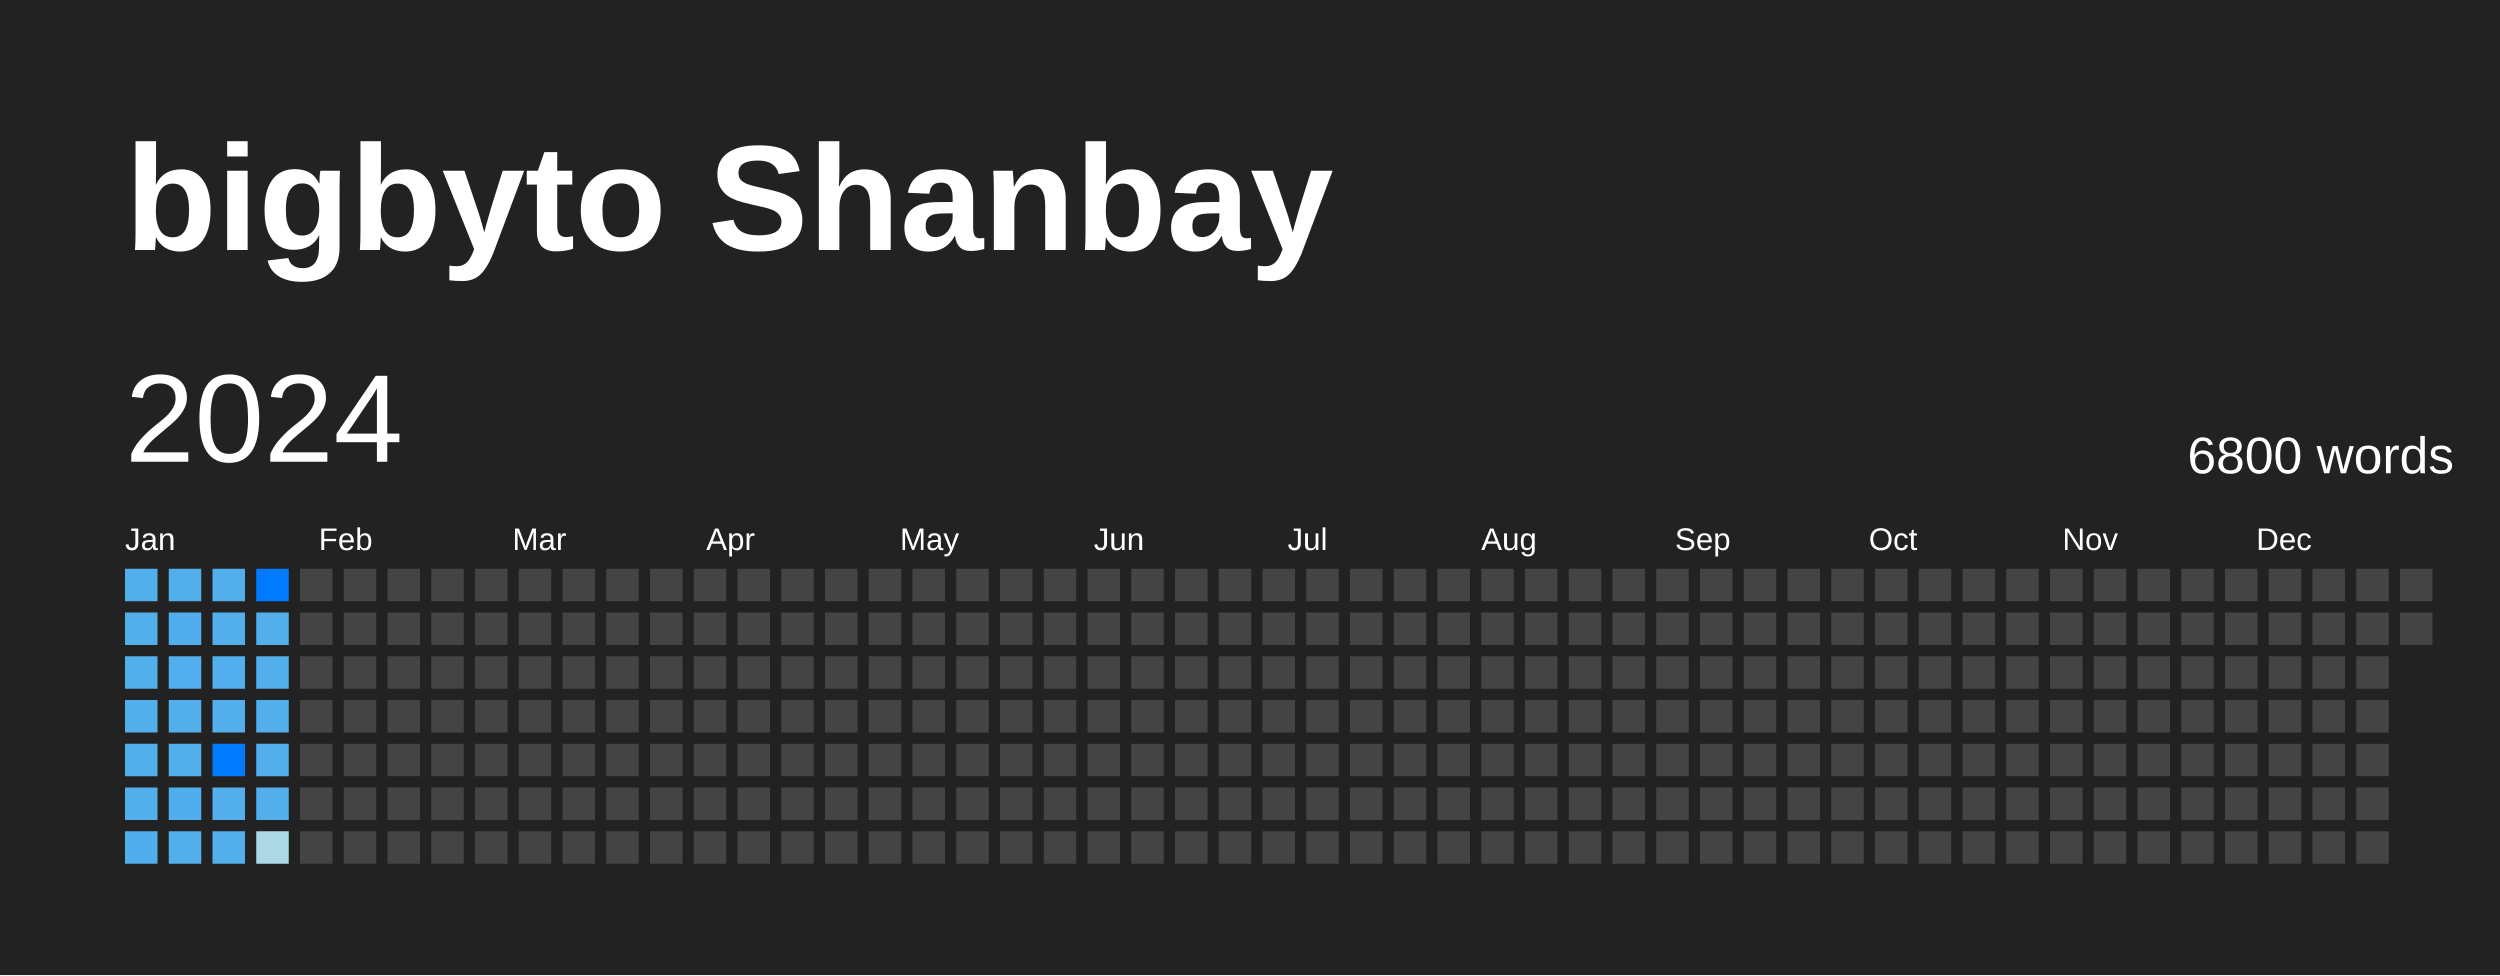
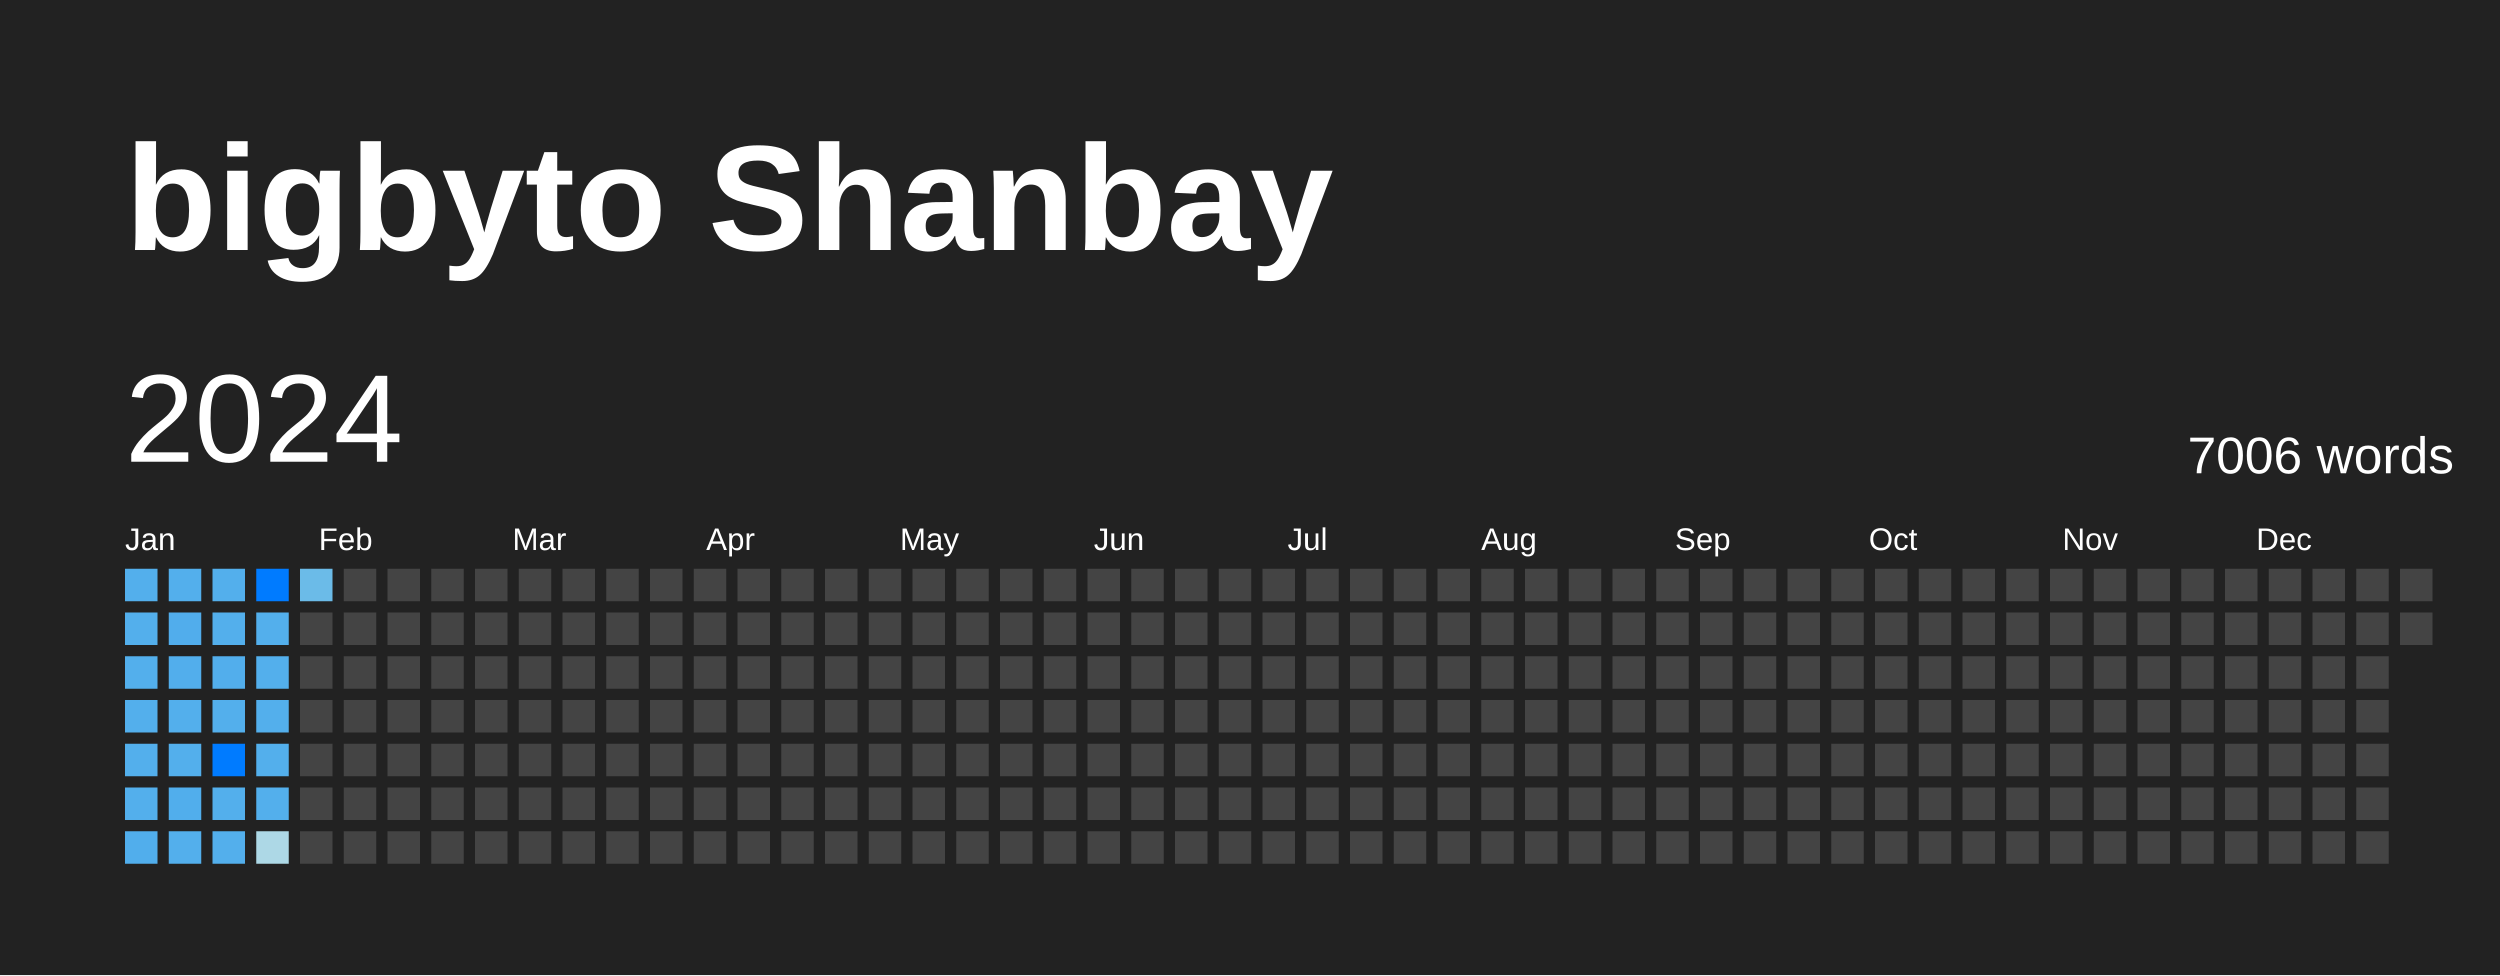
<svg xmlns="http://www.w3.org/2000/svg" baseProfile="full" height="78mm" version="1.1" viewBox="0,0,200,78" width="200mm">
  <defs />
  <rect fill="#222222" height="78" width="200" x="0" y="0" />
  <text fill="#FFFFFF" style="font-size:12px; font-family:Arial; font-weight:bold;" x="10" y="20">bigbyto Shanbay</text>
  <text dominant-baseline="hanging" fill="#FFFFFF" style="font-size:10.0px; font-family:Arial;" x="10" y="30">2024</text>
-   <text dominant-baseline="hanging" fill="#FFFFFF" style="font-size:4.125px; font-family:Arial;" x="175" y="35">6800 words</text>
+   <text dominant-baseline="hanging" fill="#FFFFFF" style="font-size:4.125px; font-family:Arial;" x="175" y="35">7006 words</text>
  <text fill="#FFFFFF" style="font-size:2.5px; font-family:Arial" x="10.0" y="44">Jan</text>
  <text fill="#FFFFFF" style="font-size:2.5px; font-family:Arial" x="25.5" y="44">Feb</text>
  <text fill="#FFFFFF" style="font-size:2.5px; font-family:Arial" x="41.0" y="44">Mar</text>
  <text fill="#FFFFFF" style="font-size:2.5px; font-family:Arial" x="56.5" y="44">Apr</text>
  <text fill="#FFFFFF" style="font-size:2.5px; font-family:Arial" x="72.0" y="44">May</text>
  <text fill="#FFFFFF" style="font-size:2.5px; font-family:Arial" x="87.5" y="44">Jun</text>
  <text fill="#FFFFFF" style="font-size:2.5px; font-family:Arial" x="103.0" y="44">Jul</text>
  <text fill="#FFFFFF" style="font-size:2.5px; font-family:Arial" x="118.5" y="44">Aug</text>
  <text fill="#FFFFFF" style="font-size:2.5px; font-family:Arial" x="134.0" y="44">Sep</text>
  <text fill="#FFFFFF" style="font-size:2.5px; font-family:Arial" x="149.5" y="44">Oct</text>
  <text fill="#FFFFFF" style="font-size:2.5px; font-family:Arial" x="165.0" y="44">Nov</text>
  <text fill="#FFFFFF" style="font-size:2.5px; font-family:Arial" x="180.5" y="44">Dec</text>
  <rect fill="#53afec" height="2.6" width="2.6" x="10.0" y="45.5" />
  <rect fill="#53afec" height="2.6" width="2.6" x="10.0" y="49.0" />
  <rect fill="#53afec" height="2.6" width="2.6" x="10.0" y="52.5" />
  <rect fill="#53afec" height="2.6" width="2.6" x="10.0" y="56.0" />
  <rect fill="#53afec" height="2.6" width="2.6" x="10.0" y="59.5" />
  <rect fill="#53afec" height="2.6" width="2.6" x="10.0" y="63.0" />
  <rect fill="#51aeec" height="2.6" width="2.6" x="10.0" y="66.5" />
  <rect fill="#53afec" height="2.6" width="2.6" x="13.5" y="45.5" />
  <rect fill="#51adec" height="2.6" width="2.6" x="13.5" y="49.0" />
  <rect fill="#52aeec" height="2.6" width="2.6" x="13.5" y="52.5" />
  <rect fill="#53afec" height="2.6" width="2.6" x="13.5" y="56.0" />
  <rect fill="#53afec" height="2.6" width="2.6" x="13.5" y="59.5" />
  <rect fill="#51aeec" height="2.6" width="2.6" x="13.5" y="63.0" />
  <rect fill="#53afec" height="2.6" width="2.6" x="13.5" y="66.5" />
  <rect fill="#53afec" height="2.6" width="2.6" x="17.0" y="45.5" />
  <rect fill="#53afec" height="2.6" width="2.6" x="17.0" y="49.0" />
  <rect fill="#52aeec" height="2.6" width="2.6" x="17.0" y="52.5" />
  <rect fill="#53afec" height="2.6" width="2.6" x="17.0" y="56.0" />
  <rect fill="#007BFF" height="2.6" width="2.6" x="17.0" y="59.5" />
  <rect fill="#53afec" height="2.6" width="2.6" x="17.0" y="63.0" />
  <rect fill="#53afec" height="2.6" width="2.6" x="17.0" y="66.5" />
  <rect fill="#007BFF" height="2.6" width="2.6" x="20.5" y="45.5" />
  <rect fill="#53afec" height="2.6" width="2.6" x="20.5" y="49.0" />
  <rect fill="#53afec" height="2.6" width="2.6" x="20.5" y="52.5" />
  <rect fill="#53afec" height="2.6" width="2.6" x="20.5" y="56.0" />
  <rect fill="#53afec" height="2.6" width="2.6" x="20.5" y="59.5" />
  <rect fill="#53afec" height="2.6" width="2.6" x="20.5" y="63.0" />
  <rect fill="#add8e6" height="2.6" width="2.6" x="20.5" y="66.5" />
-   <rect fill="#444444" height="2.6" width="2.6" x="24.0" y="45.5" />
+   <rect fill="#6bbbe8" height="2.6" width="2.6" x="24.0" y="45.5" />
  <rect fill="#444444" height="2.6" width="2.6" x="24.0" y="49.0" />
  <rect fill="#444444" height="2.6" width="2.6" x="24.0" y="52.5" />
  <rect fill="#444444" height="2.6" width="2.6" x="24.0" y="56.0" />
  <rect fill="#444444" height="2.6" width="2.6" x="24.0" y="59.5" />
  <rect fill="#444444" height="2.6" width="2.6" x="24.0" y="63.0" />
  <rect fill="#444444" height="2.6" width="2.6" x="24.0" y="66.5" />
  <rect fill="#444444" height="2.6" width="2.6" x="27.5" y="45.5" />
  <rect fill="#444444" height="2.6" width="2.6" x="27.5" y="49.0" />
  <rect fill="#444444" height="2.6" width="2.6" x="27.5" y="52.5" />
  <rect fill="#444444" height="2.6" width="2.6" x="27.5" y="56.0" />
  <rect fill="#444444" height="2.6" width="2.6" x="27.5" y="59.5" />
  <rect fill="#444444" height="2.6" width="2.6" x="27.5" y="63.0" />
  <rect fill="#444444" height="2.6" width="2.6" x="27.5" y="66.5" />
  <rect fill="#444444" height="2.6" width="2.6" x="31.0" y="45.5" />
  <rect fill="#444444" height="2.6" width="2.6" x="31.0" y="49.0" />
  <rect fill="#444444" height="2.6" width="2.6" x="31.0" y="52.5" />
  <rect fill="#444444" height="2.6" width="2.6" x="31.0" y="56.0" />
  <rect fill="#444444" height="2.6" width="2.6" x="31.0" y="59.5" />
  <rect fill="#444444" height="2.6" width="2.6" x="31.0" y="63.0" />
  <rect fill="#444444" height="2.6" width="2.6" x="31.0" y="66.5" />
  <rect fill="#444444" height="2.6" width="2.6" x="34.5" y="45.5" />
  <rect fill="#444444" height="2.6" width="2.6" x="34.5" y="49.0" />
  <rect fill="#444444" height="2.6" width="2.6" x="34.5" y="52.5" />
  <rect fill="#444444" height="2.6" width="2.6" x="34.5" y="56.0" />
  <rect fill="#444444" height="2.6" width="2.6" x="34.5" y="59.5" />
  <rect fill="#444444" height="2.6" width="2.6" x="34.5" y="63.0" />
  <rect fill="#444444" height="2.6" width="2.6" x="34.5" y="66.5" />
  <rect fill="#444444" height="2.6" width="2.6" x="38.0" y="45.5" />
  <rect fill="#444444" height="2.6" width="2.6" x="38.0" y="49.0" />
  <rect fill="#444444" height="2.6" width="2.6" x="38.0" y="52.5" />
  <rect fill="#444444" height="2.6" width="2.6" x="38.0" y="56.0" />
  <rect fill="#444444" height="2.6" width="2.6" x="38.0" y="59.5" />
  <rect fill="#444444" height="2.6" width="2.6" x="38.0" y="63.0" />
  <rect fill="#444444" height="2.6" width="2.6" x="38.0" y="66.5" />
  <rect fill="#444444" height="2.6" width="2.6" x="41.5" y="45.5" />
  <rect fill="#444444" height="2.6" width="2.6" x="41.5" y="49.0" />
  <rect fill="#444444" height="2.6" width="2.6" x="41.5" y="52.5" />
  <rect fill="#444444" height="2.6" width="2.6" x="41.5" y="56.0" />
  <rect fill="#444444" height="2.6" width="2.6" x="41.5" y="59.5" />
  <rect fill="#444444" height="2.6" width="2.6" x="41.5" y="63.0" />
  <rect fill="#444444" height="2.6" width="2.6" x="41.5" y="66.5" />
  <rect fill="#444444" height="2.6" width="2.6" x="45.0" y="45.5" />
  <rect fill="#444444" height="2.6" width="2.6" x="45.0" y="49.0" />
  <rect fill="#444444" height="2.6" width="2.6" x="45.0" y="52.5" />
  <rect fill="#444444" height="2.6" width="2.6" x="45.0" y="56.0" />
  <rect fill="#444444" height="2.6" width="2.6" x="45.0" y="59.5" />
  <rect fill="#444444" height="2.6" width="2.6" x="45.0" y="63.0" />
  <rect fill="#444444" height="2.6" width="2.6" x="45.0" y="66.5" />
  <rect fill="#444444" height="2.6" width="2.6" x="48.5" y="45.5" />
  <rect fill="#444444" height="2.6" width="2.6" x="48.5" y="49.0" />
  <rect fill="#444444" height="2.6" width="2.6" x="48.5" y="52.5" />
  <rect fill="#444444" height="2.6" width="2.6" x="48.5" y="56.0" />
  <rect fill="#444444" height="2.6" width="2.6" x="48.5" y="59.5" />
  <rect fill="#444444" height="2.6" width="2.6" x="48.5" y="63.0" />
  <rect fill="#444444" height="2.6" width="2.6" x="48.5" y="66.5" />
  <rect fill="#444444" height="2.6" width="2.6" x="52.0" y="45.5" />
  <rect fill="#444444" height="2.6" width="2.6" x="52.0" y="49.0" />
  <rect fill="#444444" height="2.6" width="2.6" x="52.0" y="52.5" />
  <rect fill="#444444" height="2.6" width="2.6" x="52.0" y="56.0" />
  <rect fill="#444444" height="2.6" width="2.6" x="52.0" y="59.5" />
  <rect fill="#444444" height="2.6" width="2.6" x="52.0" y="63.0" />
  <rect fill="#444444" height="2.6" width="2.6" x="52.0" y="66.5" />
  <rect fill="#444444" height="2.6" width="2.6" x="55.5" y="45.5" />
  <rect fill="#444444" height="2.6" width="2.6" x="55.5" y="49.0" />
  <rect fill="#444444" height="2.6" width="2.6" x="55.5" y="52.5" />
  <rect fill="#444444" height="2.6" width="2.6" x="55.5" y="56.0" />
  <rect fill="#444444" height="2.6" width="2.6" x="55.5" y="59.5" />
  <rect fill="#444444" height="2.6" width="2.6" x="55.5" y="63.0" />
  <rect fill="#444444" height="2.6" width="2.6" x="55.5" y="66.5" />
  <rect fill="#444444" height="2.6" width="2.6" x="59.0" y="45.5" />
  <rect fill="#444444" height="2.6" width="2.6" x="59.0" y="49.0" />
  <rect fill="#444444" height="2.6" width="2.6" x="59.0" y="52.5" />
  <rect fill="#444444" height="2.6" width="2.6" x="59.0" y="56.0" />
  <rect fill="#444444" height="2.6" width="2.6" x="59.0" y="59.5" />
  <rect fill="#444444" height="2.6" width="2.6" x="59.0" y="63.0" />
  <rect fill="#444444" height="2.6" width="2.6" x="59.0" y="66.5" />
  <rect fill="#444444" height="2.6" width="2.6" x="62.5" y="45.5" />
  <rect fill="#444444" height="2.6" width="2.6" x="62.5" y="49.0" />
  <rect fill="#444444" height="2.6" width="2.6" x="62.5" y="52.5" />
  <rect fill="#444444" height="2.6" width="2.6" x="62.5" y="56.0" />
  <rect fill="#444444" height="2.6" width="2.6" x="62.5" y="59.5" />
  <rect fill="#444444" height="2.6" width="2.6" x="62.5" y="63.0" />
  <rect fill="#444444" height="2.6" width="2.6" x="62.5" y="66.5" />
  <rect fill="#444444" height="2.6" width="2.6" x="66.0" y="45.5" />
  <rect fill="#444444" height="2.6" width="2.6" x="66.0" y="49.0" />
  <rect fill="#444444" height="2.6" width="2.6" x="66.0" y="52.5" />
  <rect fill="#444444" height="2.6" width="2.6" x="66.0" y="56.0" />
  <rect fill="#444444" height="2.6" width="2.6" x="66.0" y="59.5" />
  <rect fill="#444444" height="2.6" width="2.6" x="66.0" y="63.0" />
  <rect fill="#444444" height="2.6" width="2.6" x="66.0" y="66.5" />
  <rect fill="#444444" height="2.6" width="2.6" x="69.5" y="45.5" />
  <rect fill="#444444" height="2.6" width="2.6" x="69.5" y="49.0" />
  <rect fill="#444444" height="2.6" width="2.6" x="69.5" y="52.5" />
  <rect fill="#444444" height="2.6" width="2.6" x="69.5" y="56.0" />
  <rect fill="#444444" height="2.6" width="2.6" x="69.5" y="59.5" />
  <rect fill="#444444" height="2.6" width="2.6" x="69.5" y="63.0" />
  <rect fill="#444444" height="2.6" width="2.6" x="69.5" y="66.5" />
  <rect fill="#444444" height="2.6" width="2.6" x="73.0" y="45.5" />
  <rect fill="#444444" height="2.6" width="2.6" x="73.0" y="49.0" />
  <rect fill="#444444" height="2.6" width="2.6" x="73.0" y="52.5" />
  <rect fill="#444444" height="2.6" width="2.6" x="73.0" y="56.0" />
  <rect fill="#444444" height="2.6" width="2.6" x="73.0" y="59.5" />
  <rect fill="#444444" height="2.6" width="2.6" x="73.0" y="63.0" />
  <rect fill="#444444" height="2.6" width="2.6" x="73.0" y="66.5" />
  <rect fill="#444444" height="2.6" width="2.6" x="76.5" y="45.5" />
  <rect fill="#444444" height="2.6" width="2.6" x="76.5" y="49.0" />
  <rect fill="#444444" height="2.6" width="2.6" x="76.5" y="52.5" />
  <rect fill="#444444" height="2.6" width="2.6" x="76.5" y="56.0" />
  <rect fill="#444444" height="2.6" width="2.6" x="76.5" y="59.5" />
  <rect fill="#444444" height="2.6" width="2.6" x="76.5" y="63.0" />
  <rect fill="#444444" height="2.6" width="2.6" x="76.5" y="66.5" />
  <rect fill="#444444" height="2.6" width="2.6" x="80.0" y="45.5" />
  <rect fill="#444444" height="2.6" width="2.6" x="80.0" y="49.0" />
  <rect fill="#444444" height="2.6" width="2.6" x="80.0" y="52.5" />
  <rect fill="#444444" height="2.6" width="2.6" x="80.0" y="56.0" />
  <rect fill="#444444" height="2.6" width="2.6" x="80.0" y="59.5" />
  <rect fill="#444444" height="2.6" width="2.6" x="80.0" y="63.0" />
  <rect fill="#444444" height="2.6" width="2.6" x="80.0" y="66.5" />
  <rect fill="#444444" height="2.6" width="2.6" x="83.5" y="45.5" />
  <rect fill="#444444" height="2.6" width="2.6" x="83.5" y="49.0" />
  <rect fill="#444444" height="2.6" width="2.6" x="83.5" y="52.5" />
  <rect fill="#444444" height="2.6" width="2.6" x="83.5" y="56.0" />
  <rect fill="#444444" height="2.6" width="2.6" x="83.5" y="59.5" />
  <rect fill="#444444" height="2.6" width="2.6" x="83.5" y="63.0" />
  <rect fill="#444444" height="2.6" width="2.6" x="83.5" y="66.5" />
  <rect fill="#444444" height="2.6" width="2.6" x="87.0" y="45.5" />
  <rect fill="#444444" height="2.6" width="2.6" x="87.0" y="49.0" />
  <rect fill="#444444" height="2.6" width="2.6" x="87.0" y="52.5" />
  <rect fill="#444444" height="2.6" width="2.6" x="87.0" y="56.0" />
  <rect fill="#444444" height="2.6" width="2.6" x="87.0" y="59.5" />
  <rect fill="#444444" height="2.6" width="2.6" x="87.0" y="63.0" />
  <rect fill="#444444" height="2.6" width="2.6" x="87.0" y="66.5" />
  <rect fill="#444444" height="2.6" width="2.6" x="90.5" y="45.5" />
  <rect fill="#444444" height="2.6" width="2.6" x="90.5" y="49.0" />
  <rect fill="#444444" height="2.6" width="2.6" x="90.5" y="52.5" />
  <rect fill="#444444" height="2.6" width="2.6" x="90.5" y="56.0" />
  <rect fill="#444444" height="2.6" width="2.6" x="90.5" y="59.5" />
  <rect fill="#444444" height="2.6" width="2.6" x="90.5" y="63.0" />
  <rect fill="#444444" height="2.6" width="2.6" x="90.5" y="66.5" />
  <rect fill="#444444" height="2.6" width="2.6" x="94.0" y="45.5" />
  <rect fill="#444444" height="2.6" width="2.6" x="94.0" y="49.0" />
  <rect fill="#444444" height="2.6" width="2.6" x="94.0" y="52.5" />
  <rect fill="#444444" height="2.6" width="2.6" x="94.0" y="56.0" />
  <rect fill="#444444" height="2.6" width="2.6" x="94.0" y="59.5" />
  <rect fill="#444444" height="2.6" width="2.6" x="94.0" y="63.0" />
  <rect fill="#444444" height="2.6" width="2.6" x="94.0" y="66.5" />
  <rect fill="#444444" height="2.6" width="2.6" x="97.5" y="45.5" />
  <rect fill="#444444" height="2.6" width="2.6" x="97.5" y="49.0" />
  <rect fill="#444444" height="2.6" width="2.6" x="97.5" y="52.5" />
  <rect fill="#444444" height="2.6" width="2.6" x="97.5" y="56.0" />
  <rect fill="#444444" height="2.6" width="2.6" x="97.5" y="59.5" />
  <rect fill="#444444" height="2.6" width="2.6" x="97.5" y="63.0" />
  <rect fill="#444444" height="2.6" width="2.6" x="97.5" y="66.5" />
  <rect fill="#444444" height="2.6" width="2.6" x="101.0" y="45.5" />
  <rect fill="#444444" height="2.6" width="2.6" x="101.0" y="49.0" />
  <rect fill="#444444" height="2.6" width="2.6" x="101.0" y="52.5" />
  <rect fill="#444444" height="2.6" width="2.6" x="101.0" y="56.0" />
  <rect fill="#444444" height="2.6" width="2.6" x="101.0" y="59.5" />
  <rect fill="#444444" height="2.6" width="2.6" x="101.0" y="63.0" />
  <rect fill="#444444" height="2.6" width="2.6" x="101.0" y="66.5" />
  <rect fill="#444444" height="2.6" width="2.6" x="104.5" y="45.5" />
  <rect fill="#444444" height="2.6" width="2.6" x="104.5" y="49.0" />
  <rect fill="#444444" height="2.6" width="2.6" x="104.5" y="52.5" />
  <rect fill="#444444" height="2.6" width="2.6" x="104.5" y="56.0" />
  <rect fill="#444444" height="2.6" width="2.6" x="104.5" y="59.5" />
  <rect fill="#444444" height="2.6" width="2.6" x="104.5" y="63.0" />
  <rect fill="#444444" height="2.6" width="2.6" x="104.5" y="66.5" />
  <rect fill="#444444" height="2.6" width="2.6" x="108.0" y="45.5" />
  <rect fill="#444444" height="2.6" width="2.6" x="108.0" y="49.0" />
  <rect fill="#444444" height="2.6" width="2.6" x="108.0" y="52.5" />
  <rect fill="#444444" height="2.6" width="2.6" x="108.0" y="56.0" />
  <rect fill="#444444" height="2.6" width="2.6" x="108.0" y="59.5" />
  <rect fill="#444444" height="2.6" width="2.6" x="108.0" y="63.0" />
  <rect fill="#444444" height="2.6" width="2.6" x="108.0" y="66.5" />
  <rect fill="#444444" height="2.6" width="2.6" x="111.5" y="45.5" />
  <rect fill="#444444" height="2.6" width="2.6" x="111.5" y="49.0" />
  <rect fill="#444444" height="2.6" width="2.6" x="111.5" y="52.5" />
  <rect fill="#444444" height="2.6" width="2.6" x="111.5" y="56.0" />
  <rect fill="#444444" height="2.6" width="2.6" x="111.5" y="59.5" />
  <rect fill="#444444" height="2.6" width="2.6" x="111.5" y="63.0" />
  <rect fill="#444444" height="2.6" width="2.6" x="111.5" y="66.5" />
  <rect fill="#444444" height="2.6" width="2.6" x="115.0" y="45.5" />
  <rect fill="#444444" height="2.6" width="2.6" x="115.0" y="49.0" />
  <rect fill="#444444" height="2.6" width="2.6" x="115.0" y="52.5" />
  <rect fill="#444444" height="2.6" width="2.6" x="115.0" y="56.0" />
  <rect fill="#444444" height="2.6" width="2.6" x="115.0" y="59.5" />
  <rect fill="#444444" height="2.6" width="2.6" x="115.0" y="63.0" />
  <rect fill="#444444" height="2.6" width="2.6" x="115.0" y="66.5" />
  <rect fill="#444444" height="2.6" width="2.6" x="118.5" y="45.5" />
  <rect fill="#444444" height="2.6" width="2.6" x="118.5" y="49.0" />
  <rect fill="#444444" height="2.6" width="2.6" x="118.5" y="52.5" />
  <rect fill="#444444" height="2.6" width="2.6" x="118.5" y="56.0" />
  <rect fill="#444444" height="2.6" width="2.6" x="118.5" y="59.5" />
  <rect fill="#444444" height="2.6" width="2.6" x="118.5" y="63.0" />
  <rect fill="#444444" height="2.6" width="2.6" x="118.5" y="66.5" />
  <rect fill="#444444" height="2.6" width="2.6" x="122.0" y="45.5" />
  <rect fill="#444444" height="2.6" width="2.6" x="122.0" y="49.0" />
  <rect fill="#444444" height="2.6" width="2.6" x="122.0" y="52.5" />
  <rect fill="#444444" height="2.6" width="2.6" x="122.0" y="56.0" />
  <rect fill="#444444" height="2.6" width="2.6" x="122.0" y="59.5" />
  <rect fill="#444444" height="2.6" width="2.6" x="122.0" y="63.0" />
  <rect fill="#444444" height="2.6" width="2.6" x="122.0" y="66.5" />
  <rect fill="#444444" height="2.6" width="2.6" x="125.5" y="45.5" />
  <rect fill="#444444" height="2.6" width="2.6" x="125.5" y="49.0" />
  <rect fill="#444444" height="2.6" width="2.6" x="125.5" y="52.5" />
  <rect fill="#444444" height="2.6" width="2.6" x="125.5" y="56.0" />
  <rect fill="#444444" height="2.6" width="2.6" x="125.5" y="59.5" />
  <rect fill="#444444" height="2.6" width="2.6" x="125.5" y="63.0" />
  <rect fill="#444444" height="2.6" width="2.6" x="125.5" y="66.5" />
  <rect fill="#444444" height="2.6" width="2.6" x="129.0" y="45.5" />
  <rect fill="#444444" height="2.6" width="2.6" x="129.0" y="49.0" />
  <rect fill="#444444" height="2.6" width="2.6" x="129.0" y="52.5" />
  <rect fill="#444444" height="2.6" width="2.6" x="129.0" y="56.0" />
  <rect fill="#444444" height="2.6" width="2.6" x="129.0" y="59.5" />
  <rect fill="#444444" height="2.6" width="2.6" x="129.0" y="63.0" />
  <rect fill="#444444" height="2.6" width="2.6" x="129.0" y="66.5" />
  <rect fill="#444444" height="2.6" width="2.6" x="132.5" y="45.5" />
  <rect fill="#444444" height="2.6" width="2.6" x="132.5" y="49.0" />
  <rect fill="#444444" height="2.6" width="2.6" x="132.5" y="52.5" />
  <rect fill="#444444" height="2.6" width="2.6" x="132.5" y="56.0" />
  <rect fill="#444444" height="2.6" width="2.6" x="132.5" y="59.5" />
  <rect fill="#444444" height="2.6" width="2.6" x="132.5" y="63.0" />
  <rect fill="#444444" height="2.6" width="2.6" x="132.5" y="66.5" />
  <rect fill="#444444" height="2.6" width="2.6" x="136.0" y="45.5" />
  <rect fill="#444444" height="2.6" width="2.6" x="136.0" y="49.0" />
  <rect fill="#444444" height="2.6" width="2.6" x="136.0" y="52.5" />
  <rect fill="#444444" height="2.6" width="2.6" x="136.0" y="56.0" />
  <rect fill="#444444" height="2.6" width="2.6" x="136.0" y="59.5" />
  <rect fill="#444444" height="2.6" width="2.6" x="136.0" y="63.0" />
  <rect fill="#444444" height="2.6" width="2.6" x="136.0" y="66.5" />
  <rect fill="#444444" height="2.6" width="2.6" x="139.5" y="45.5" />
  <rect fill="#444444" height="2.6" width="2.6" x="139.5" y="49.0" />
  <rect fill="#444444" height="2.6" width="2.6" x="139.5" y="52.5" />
  <rect fill="#444444" height="2.6" width="2.6" x="139.5" y="56.0" />
  <rect fill="#444444" height="2.6" width="2.6" x="139.5" y="59.5" />
  <rect fill="#444444" height="2.6" width="2.6" x="139.5" y="63.0" />
  <rect fill="#444444" height="2.6" width="2.6" x="139.5" y="66.5" />
  <rect fill="#444444" height="2.6" width="2.6" x="143.0" y="45.5" />
  <rect fill="#444444" height="2.6" width="2.6" x="143.0" y="49.0" />
  <rect fill="#444444" height="2.6" width="2.6" x="143.0" y="52.5" />
  <rect fill="#444444" height="2.6" width="2.6" x="143.0" y="56.0" />
  <rect fill="#444444" height="2.6" width="2.6" x="143.0" y="59.5" />
  <rect fill="#444444" height="2.6" width="2.6" x="143.0" y="63.0" />
  <rect fill="#444444" height="2.6" width="2.6" x="143.0" y="66.5" />
  <rect fill="#444444" height="2.6" width="2.6" x="146.5" y="45.5" />
  <rect fill="#444444" height="2.6" width="2.6" x="146.5" y="49.0" />
  <rect fill="#444444" height="2.6" width="2.6" x="146.5" y="52.5" />
  <rect fill="#444444" height="2.6" width="2.6" x="146.5" y="56.0" />
  <rect fill="#444444" height="2.6" width="2.6" x="146.5" y="59.5" />
  <rect fill="#444444" height="2.6" width="2.6" x="146.5" y="63.0" />
  <rect fill="#444444" height="2.6" width="2.6" x="146.5" y="66.5" />
  <rect fill="#444444" height="2.6" width="2.6" x="150.0" y="45.5" />
  <rect fill="#444444" height="2.6" width="2.6" x="150.0" y="49.0" />
  <rect fill="#444444" height="2.6" width="2.6" x="150.0" y="52.5" />
  <rect fill="#444444" height="2.6" width="2.6" x="150.0" y="56.0" />
  <rect fill="#444444" height="2.6" width="2.6" x="150.0" y="59.5" />
  <rect fill="#444444" height="2.6" width="2.6" x="150.0" y="63.0" />
  <rect fill="#444444" height="2.6" width="2.6" x="150.0" y="66.5" />
  <rect fill="#444444" height="2.6" width="2.6" x="153.5" y="45.5" />
  <rect fill="#444444" height="2.6" width="2.6" x="153.5" y="49.0" />
  <rect fill="#444444" height="2.6" width="2.6" x="153.5" y="52.5" />
  <rect fill="#444444" height="2.6" width="2.6" x="153.5" y="56.0" />
  <rect fill="#444444" height="2.6" width="2.6" x="153.5" y="59.5" />
  <rect fill="#444444" height="2.6" width="2.6" x="153.5" y="63.0" />
  <rect fill="#444444" height="2.6" width="2.6" x="153.5" y="66.5" />
  <rect fill="#444444" height="2.6" width="2.6" x="157.0" y="45.5" />
  <rect fill="#444444" height="2.6" width="2.6" x="157.0" y="49.0" />
  <rect fill="#444444" height="2.6" width="2.6" x="157.0" y="52.5" />
  <rect fill="#444444" height="2.6" width="2.6" x="157.0" y="56.0" />
  <rect fill="#444444" height="2.6" width="2.6" x="157.0" y="59.5" />
  <rect fill="#444444" height="2.6" width="2.6" x="157.0" y="63.0" />
  <rect fill="#444444" height="2.6" width="2.6" x="157.0" y="66.5" />
  <rect fill="#444444" height="2.6" width="2.6" x="160.5" y="45.5" />
  <rect fill="#444444" height="2.6" width="2.6" x="160.5" y="49.0" />
  <rect fill="#444444" height="2.6" width="2.6" x="160.5" y="52.5" />
  <rect fill="#444444" height="2.6" width="2.6" x="160.5" y="56.0" />
  <rect fill="#444444" height="2.6" width="2.6" x="160.5" y="59.5" />
  <rect fill="#444444" height="2.6" width="2.6" x="160.5" y="63.0" />
  <rect fill="#444444" height="2.6" width="2.6" x="160.5" y="66.5" />
  <rect fill="#444444" height="2.6" width="2.6" x="164.0" y="45.5" />
  <rect fill="#444444" height="2.6" width="2.6" x="164.0" y="49.0" />
  <rect fill="#444444" height="2.6" width="2.6" x="164.0" y="52.5" />
  <rect fill="#444444" height="2.6" width="2.6" x="164.0" y="56.0" />
  <rect fill="#444444" height="2.6" width="2.6" x="164.0" y="59.5" />
  <rect fill="#444444" height="2.6" width="2.6" x="164.0" y="63.0" />
  <rect fill="#444444" height="2.6" width="2.6" x="164.0" y="66.5" />
  <rect fill="#444444" height="2.6" width="2.6" x="167.5" y="45.5" />
  <rect fill="#444444" height="2.6" width="2.6" x="167.5" y="49.0" />
  <rect fill="#444444" height="2.6" width="2.6" x="167.5" y="52.5" />
  <rect fill="#444444" height="2.6" width="2.6" x="167.5" y="56.0" />
  <rect fill="#444444" height="2.6" width="2.6" x="167.5" y="59.5" />
  <rect fill="#444444" height="2.6" width="2.6" x="167.5" y="63.0" />
  <rect fill="#444444" height="2.6" width="2.6" x="167.5" y="66.5" />
  <rect fill="#444444" height="2.6" width="2.6" x="171.0" y="45.5" />
  <rect fill="#444444" height="2.6" width="2.6" x="171.0" y="49.0" />
  <rect fill="#444444" height="2.6" width="2.6" x="171.0" y="52.5" />
  <rect fill="#444444" height="2.6" width="2.6" x="171.0" y="56.0" />
  <rect fill="#444444" height="2.6" width="2.6" x="171.0" y="59.5" />
  <rect fill="#444444" height="2.6" width="2.6" x="171.0" y="63.0" />
  <rect fill="#444444" height="2.6" width="2.6" x="171.0" y="66.5" />
  <rect fill="#444444" height="2.6" width="2.6" x="174.5" y="45.5" />
  <rect fill="#444444" height="2.6" width="2.6" x="174.5" y="49.0" />
  <rect fill="#444444" height="2.6" width="2.6" x="174.5" y="52.5" />
  <rect fill="#444444" height="2.6" width="2.6" x="174.5" y="56.0" />
  <rect fill="#444444" height="2.6" width="2.6" x="174.5" y="59.5" />
  <rect fill="#444444" height="2.6" width="2.6" x="174.5" y="63.0" />
  <rect fill="#444444" height="2.6" width="2.6" x="174.5" y="66.5" />
  <rect fill="#444444" height="2.6" width="2.6" x="178.0" y="45.5" />
  <rect fill="#444444" height="2.6" width="2.6" x="178.0" y="49.0" />
  <rect fill="#444444" height="2.6" width="2.6" x="178.0" y="52.5" />
  <rect fill="#444444" height="2.6" width="2.6" x="178.0" y="56.0" />
  <rect fill="#444444" height="2.6" width="2.6" x="178.0" y="59.5" />
  <rect fill="#444444" height="2.6" width="2.6" x="178.0" y="63.0" />
  <rect fill="#444444" height="2.6" width="2.6" x="178.0" y="66.5" />
  <rect fill="#444444" height="2.6" width="2.6" x="181.5" y="45.5" />
  <rect fill="#444444" height="2.6" width="2.6" x="181.5" y="49.0" />
  <rect fill="#444444" height="2.6" width="2.6" x="181.5" y="52.5" />
  <rect fill="#444444" height="2.6" width="2.6" x="181.5" y="56.0" />
  <rect fill="#444444" height="2.6" width="2.6" x="181.5" y="59.5" />
  <rect fill="#444444" height="2.6" width="2.6" x="181.5" y="63.0" />
  <rect fill="#444444" height="2.6" width="2.6" x="181.5" y="66.5" />
  <rect fill="#444444" height="2.6" width="2.6" x="185.0" y="45.5" />
  <rect fill="#444444" height="2.6" width="2.6" x="185.0" y="49.0" />
  <rect fill="#444444" height="2.6" width="2.6" x="185.0" y="52.5" />
  <rect fill="#444444" height="2.6" width="2.6" x="185.0" y="56.0" />
  <rect fill="#444444" height="2.6" width="2.6" x="185.0" y="59.5" />
  <rect fill="#444444" height="2.6" width="2.6" x="185.0" y="63.0" />
  <rect fill="#444444" height="2.6" width="2.6" x="185.0" y="66.5" />
  <rect fill="#444444" height="2.6" width="2.6" x="188.5" y="45.5" />
  <rect fill="#444444" height="2.6" width="2.6" x="188.5" y="49.0" />
  <rect fill="#444444" height="2.6" width="2.6" x="188.5" y="52.5" />
  <rect fill="#444444" height="2.6" width="2.6" x="188.5" y="56.0" />
  <rect fill="#444444" height="2.6" width="2.6" x="188.5" y="59.5" />
  <rect fill="#444444" height="2.6" width="2.6" x="188.5" y="63.0" />
  <rect fill="#444444" height="2.6" width="2.6" x="188.5" y="66.5" />
  <rect fill="#444444" height="2.6" width="2.6" x="192.0" y="45.5" />
  <rect fill="#444444" height="2.6" width="2.6" x="192.0" y="49.0" />
</svg>
